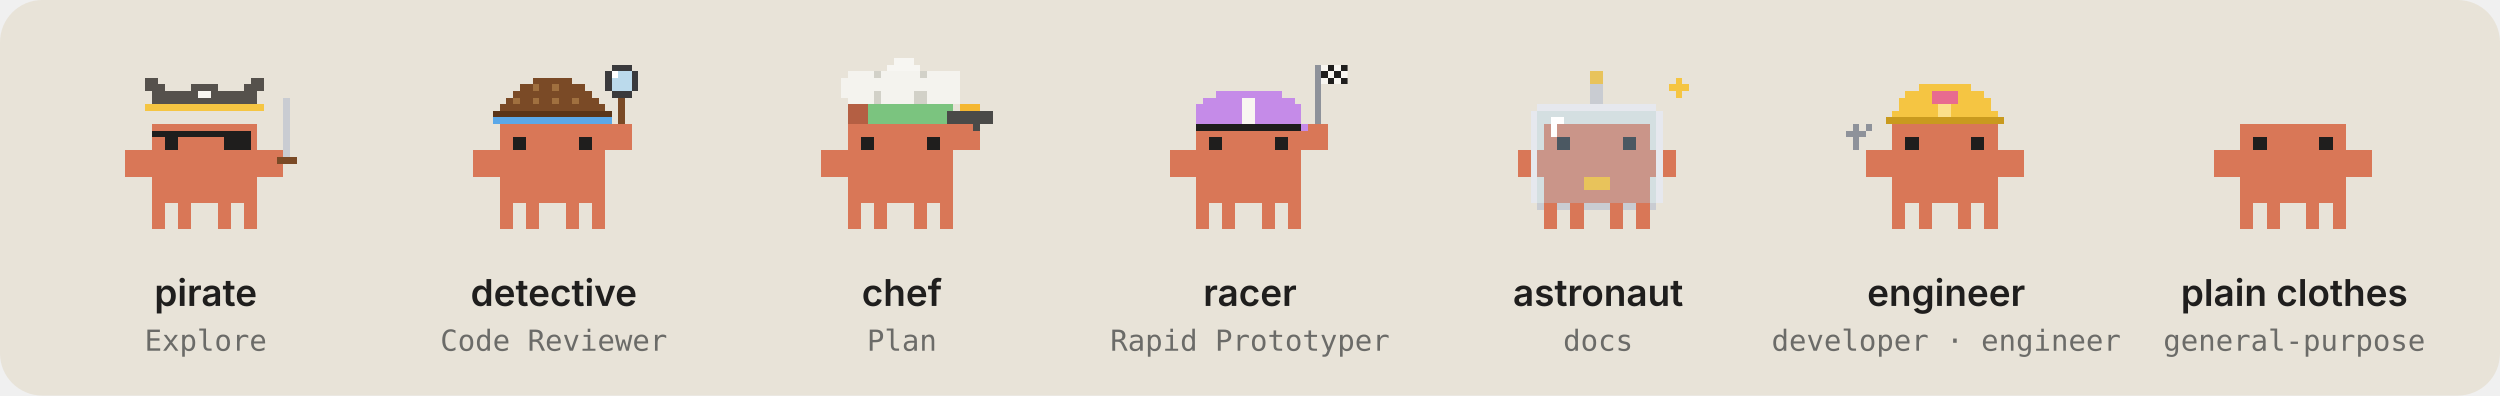
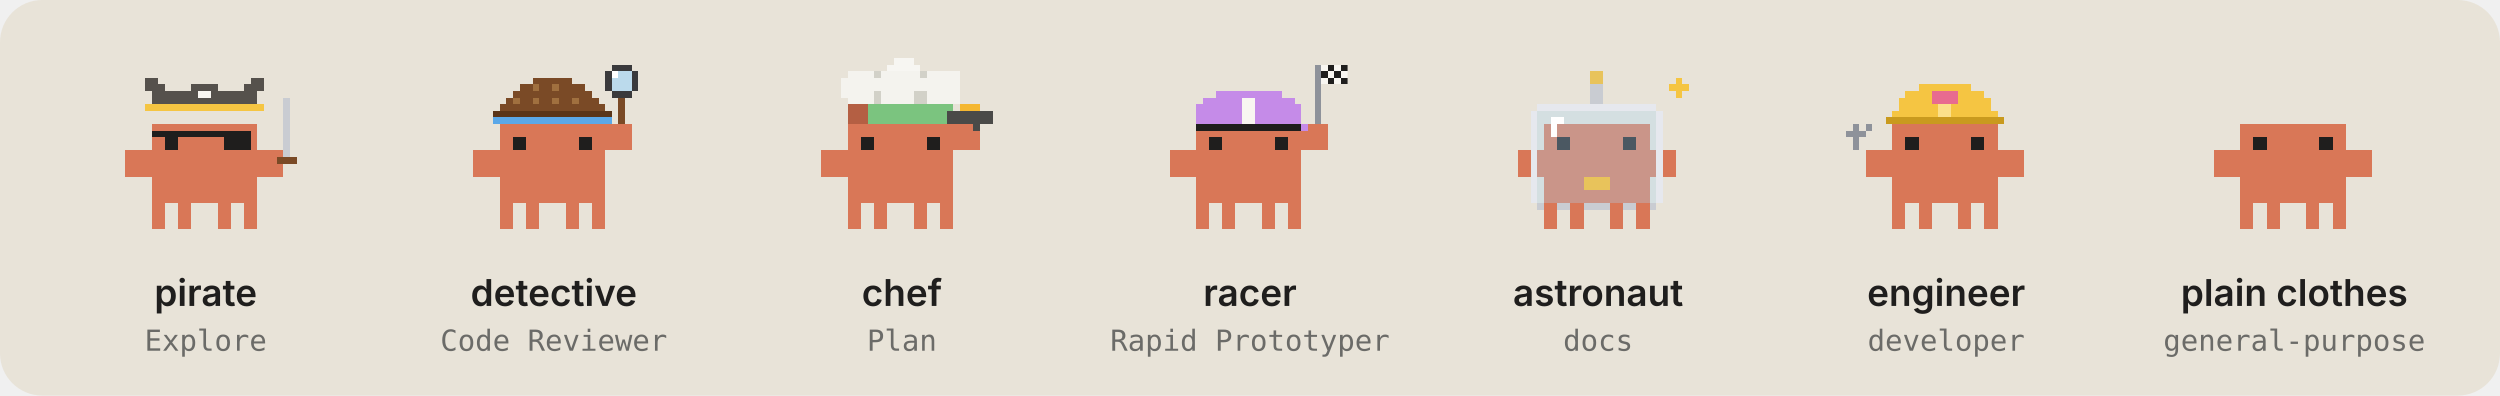
<svg xmlns="http://www.w3.org/2000/svg" width="948" height="150" viewBox="0 0 948 150" role="img" aria-label="Seven costumed Clawds walking">
  <style>
.run .la{animation:st .5s steps(1) infinite}.run .lb{animation:st .5s steps(1) infinite -.25s}
.run .bd{animation:bob .5s steps(1) infinite -.125s}
.run g{transform-box:fill-box}
@keyframes st{50%{transform:translateY(-1px)}}@keyframes bob{50%{transform:translateY(1px)}}
.c-astronaut.run{animation:float 1s ease-in-out infinite}
.c-astronaut.run .la,.c-astronaut.run .lb,.c-astronaut.run .bd{animation:none}
.c-astronaut.run .ant{animation:blink 1s steps(1) infinite}
.c-astronaut.run .star{animation:blink .5s steps(1) infinite -.25s}
@keyframes float{50%{transform:translateY(-2px)}}@keyframes blink{50%{opacity:.15}}
.c-detective.run .it{animation:scan 1s steps(1) infinite}
.c-detective.run .gl{animation:blink 1s steps(1) infinite -.5s}
@keyframes scan{25%{transform:translate(-1px,1px)}50%{transform:translate(-2px,2px)}75%{transform:translate(-1px,1px)}}
.c-engineer.run .it{transform-origin:100% 100%;animation:twist .5s ease-in-out infinite}
@keyframes twist{50%{transform:rotate(-35deg)}}
.c-chef.run .pan{transform-origin:0 50%;animation:tilt 1s ease-in-out infinite}
.c-chef.run .egg{animation:flip 1s ease-in-out infinite}
@keyframes tilt{20%,40%{transform:rotate(-12deg)}}@keyframes flip{30%{transform:translateY(-5px) scaleY(-1)}60%{transform:translateY(0)}}
.c-racer.run .la{animation-duration:.25s}.c-racer.run .lb{animation-duration:.25s;animation-delay:-.125s}
.c-racer.run .flag{transform-origin:0 50%;animation:wave .25s steps(1) infinite}
@keyframes wave{50%{transform:skewY(-12deg) scaleX(.85)}}
.c-pirate.run .it{transform-origin:50% 100%;animation:fence .5s ease-in-out infinite}
@keyframes fence{50%{transform:rotate(25deg)}}
@media (prefers-reduced-motion: reduce){.run,.run g{animation:none!important}}
.l{font:600 14px system-ui,-apple-system,Segoe UI,sans-serif;fill:#1f1e1d;text-anchor:middle}.t{font:11px ui-monospace,SFMono-Regular,Menlo,monospace;fill:#6b6b68;text-anchor:middle}</style>
  <rect width="948" height="150" rx="16" fill="#e8e3d8" />
  <svg x="40" y="22" viewBox="0 0 30 28" width="75" height="70">
    <g opacity="1" shape-rendering="crispEdges">
      <g class="c-pirate run">
        <g class="bd">
          <rect x="7" y="10" width="16" height="12" fill="#D97757" />
          <rect x="3" y="14" width="4" height="4" fill="#D97757" />
          <rect x="23" y="14" width="4" height="4" fill="#D97757" />
          <rect x="9" y="12" width="2" height="2" fill="#1F1E1D" />
          <rect x="19" y="12" width="2" height="2" fill="#1F1E1D" />
          <rect x="6" y="3" width="1" height="1" fill="#55514C" />
          <rect x="7" y="3" width="1" height="1" fill="#55514C" />
          <rect x="22" y="3" width="1" height="1" fill="#55514C" />
          <rect x="23" y="3" width="1" height="1" fill="#55514C" />
          <rect x="6" y="4" width="1" height="1" fill="#55514C" />
          <rect x="7" y="4" width="1" height="1" fill="#55514C" />
          <rect x="8" y="4" width="1" height="1" fill="#55514C" />
          <rect x="13" y="4" width="1" height="1" fill="#55514C" />
          <rect x="14" y="4" width="1" height="1" fill="#55514C" />
          <rect x="15" y="4" width="1" height="1" fill="#55514C" />
          <rect x="16" y="4" width="1" height="1" fill="#55514C" />
          <rect x="21" y="4" width="1" height="1" fill="#55514C" />
          <rect x="22" y="4" width="1" height="1" fill="#55514C" />
          <rect x="23" y="4" width="1" height="1" fill="#55514C" />
          <rect x="7" y="5" width="1" height="1" fill="#55514C" />
          <rect x="8" y="5" width="1" height="1" fill="#55514C" />
          <rect x="9" y="5" width="1" height="1" fill="#55514C" />
          <rect x="10" y="5" width="1" height="1" fill="#55514C" />
          <rect x="11" y="5" width="1" height="1" fill="#55514C" />
          <rect x="12" y="5" width="1" height="1" fill="#55514C" />
          <rect x="13" y="5" width="1" height="1" fill="#55514C" />
          <rect x="14" y="5" width="1" height="1" fill="#F8F6F1" />
          <rect x="15" y="5" width="1" height="1" fill="#F8F6F1" />
          <rect x="16" y="5" width="1" height="1" fill="#55514C" />
          <rect x="17" y="5" width="1" height="1" fill="#55514C" />
          <rect x="18" y="5" width="1" height="1" fill="#55514C" />
          <rect x="19" y="5" width="1" height="1" fill="#55514C" />
          <rect x="20" y="5" width="1" height="1" fill="#55514C" />
          <rect x="21" y="5" width="1" height="1" fill="#55514C" />
          <rect x="22" y="5" width="1" height="1" fill="#55514C" />
          <rect x="7" y="6" width="1" height="1" fill="#55514C" />
          <rect x="8" y="6" width="1" height="1" fill="#55514C" />
          <rect x="9" y="6" width="1" height="1" fill="#55514C" />
          <rect x="10" y="6" width="1" height="1" fill="#55514C" />
          <rect x="11" y="6" width="1" height="1" fill="#55514C" />
          <rect x="12" y="6" width="1" height="1" fill="#55514C" />
          <rect x="13" y="6" width="1" height="1" fill="#55514C" />
          <rect x="14" y="6" width="1" height="1" fill="#55514C" />
          <rect x="15" y="6" width="1" height="1" fill="#55514C" />
          <rect x="16" y="6" width="1" height="1" fill="#55514C" />
          <rect x="17" y="6" width="1" height="1" fill="#55514C" />
          <rect x="18" y="6" width="1" height="1" fill="#55514C" />
          <rect x="19" y="6" width="1" height="1" fill="#55514C" />
          <rect x="20" y="6" width="1" height="1" fill="#55514C" />
          <rect x="21" y="6" width="1" height="1" fill="#55514C" />
          <rect x="22" y="6" width="1" height="1" fill="#55514C" />
          <rect x="6" y="7" width="1" height="1" fill="#F5C542" />
          <rect x="7" y="7" width="1" height="1" fill="#F5C542" />
          <rect x="8" y="7" width="1" height="1" fill="#F5C542" />
          <rect x="9" y="7" width="1" height="1" fill="#F5C542" />
          <rect x="10" y="7" width="1" height="1" fill="#F5C542" />
          <rect x="11" y="7" width="1" height="1" fill="#F5C542" />
          <rect x="12" y="7" width="1" height="1" fill="#F5C542" />
          <rect x="13" y="7" width="1" height="1" fill="#F5C542" />
          <rect x="14" y="7" width="1" height="1" fill="#F5C542" />
          <rect x="15" y="7" width="1" height="1" fill="#F5C542" />
          <rect x="16" y="7" width="1" height="1" fill="#F5C542" />
          <rect x="17" y="7" width="1" height="1" fill="#F5C542" />
          <rect x="18" y="7" width="1" height="1" fill="#F5C542" />
          <rect x="19" y="7" width="1" height="1" fill="#F5C542" />
          <rect x="20" y="7" width="1" height="1" fill="#F5C542" />
          <rect x="21" y="7" width="1" height="1" fill="#F5C542" />
          <rect x="22" y="7" width="1" height="1" fill="#F5C542" />
          <rect x="23" y="7" width="1" height="1" fill="#F5C542" />
          <rect x="7" y="11" width="11" height="1" fill="#1F1E1D" />
          <rect x="18" y="11" width="4" height="3" fill="#1F1E1D" />
          <g class="it">
            <rect x="27" y="6" width="1" height="9" fill="#C9CCD2" />
            <rect x="26" y="15" width="3" height="1" fill="#7A4A26" />
          </g>
        </g>
        <g class="la">
          <rect x="7" y="22" width="2" height="4" fill="#D97757" />
          <rect x="17" y="22" width="2" height="4" fill="#D97757" />
        </g>
        <g class="lb">
          <rect x="11" y="22" width="2" height="4" fill="#D97757" />
          <rect x="21" y="22" width="2" height="4" fill="#D97757" />
        </g>
      </g>
    </g>
  </svg>
  <text x="78" y="116" class="l">pirate</text>
  <text x="78" y="133" class="t">Explore</text>
  <svg x="172" y="22" viewBox="0 0 30 28" width="75" height="70">
    <g opacity="1" shape-rendering="crispEdges">
      <g class="c-detective run">
        <g class="bd">
          <rect x="7" y="10" width="16" height="12" fill="#D97757" />
          <rect x="3" y="14" width="4" height="4" fill="#D97757" />
          <rect x="9" y="12" width="2" height="2" fill="#1F1E1D" />
          <rect x="19" y="12" width="2" height="2" fill="#1F1E1D" />
          <rect x="12" y="3" width="1" height="1" fill="#7A4A26" />
          <rect x="13" y="3" width="1" height="1" fill="#7A4A26" />
          <rect x="14" y="3" width="1" height="1" fill="#7A4A26" />
          <rect x="15" y="3" width="1" height="1" fill="#7A4A26" />
          <rect x="16" y="3" width="1" height="1" fill="#7A4A26" />
          <rect x="17" y="3" width="1" height="1" fill="#7A4A26" />
          <rect x="10" y="4" width="1" height="1" fill="#7A4A26" />
          <rect x="11" y="4" width="1" height="1" fill="#7A4A26" />
          <rect x="12" y="4" width="1" height="1" fill="#A0703F" />
          <rect x="13" y="4" width="1" height="1" fill="#7A4A26" />
          <rect x="14" y="4" width="1" height="1" fill="#7A4A26" />
          <rect x="15" y="4" width="1" height="1" fill="#A0703F" />
          <rect x="16" y="4" width="1" height="1" fill="#7A4A26" />
          <rect x="17" y="4" width="1" height="1" fill="#7A4A26" />
          <rect x="18" y="4" width="1" height="1" fill="#7A4A26" />
          <rect x="19" y="4" width="1" height="1" fill="#7A4A26" />
          <rect x="9" y="5" width="1" height="1" fill="#7A4A26" />
          <rect x="10" y="5" width="1" height="1" fill="#7A4A26" />
          <rect x="11" y="5" width="1" height="1" fill="#7A4A26" />
          <rect x="12" y="5" width="1" height="1" fill="#7A4A26" />
          <rect x="13" y="5" width="1" height="1" fill="#7A4A26" />
          <rect x="14" y="5" width="1" height="1" fill="#7A4A26" />
          <rect x="15" y="5" width="1" height="1" fill="#7A4A26" />
          <rect x="16" y="5" width="1" height="1" fill="#7A4A26" />
          <rect x="17" y="5" width="1" height="1" fill="#7A4A26" />
          <rect x="18" y="5" width="1" height="1" fill="#7A4A26" />
          <rect x="19" y="5" width="1" height="1" fill="#7A4A26" />
          <rect x="20" y="5" width="1" height="1" fill="#7A4A26" />
          <rect x="8" y="6" width="1" height="1" fill="#7A4A26" />
          <rect x="9" y="6" width="1" height="1" fill="#A0703F" />
          <rect x="10" y="6" width="1" height="1" fill="#7A4A26" />
          <rect x="11" y="6" width="1" height="1" fill="#7A4A26" />
          <rect x="12" y="6" width="1" height="1" fill="#A0703F" />
          <rect x="13" y="6" width="1" height="1" fill="#7A4A26" />
          <rect x="14" y="6" width="1" height="1" fill="#7A4A26" />
          <rect x="15" y="6" width="1" height="1" fill="#A0703F" />
          <rect x="16" y="6" width="1" height="1" fill="#7A4A26" />
          <rect x="17" y="6" width="1" height="1" fill="#7A4A26" />
          <rect x="18" y="6" width="1" height="1" fill="#A0703F" />
          <rect x="19" y="6" width="1" height="1" fill="#7A4A26" />
          <rect x="20" y="6" width="1" height="1" fill="#7A4A26" />
          <rect x="21" y="6" width="1" height="1" fill="#7A4A26" />
          <rect x="7" y="7" width="1" height="1" fill="#7A4A26" />
          <rect x="8" y="7" width="1" height="1" fill="#7A4A26" />
          <rect x="9" y="7" width="1" height="1" fill="#7A4A26" />
          <rect x="10" y="7" width="1" height="1" fill="#7A4A26" />
          <rect x="11" y="7" width="1" height="1" fill="#7A4A26" />
          <rect x="12" y="7" width="1" height="1" fill="#7A4A26" />
          <rect x="13" y="7" width="1" height="1" fill="#7A4A26" />
          <rect x="14" y="7" width="1" height="1" fill="#7A4A26" />
          <rect x="15" y="7" width="1" height="1" fill="#7A4A26" />
          <rect x="16" y="7" width="1" height="1" fill="#7A4A26" />
          <rect x="17" y="7" width="1" height="1" fill="#7A4A26" />
          <rect x="18" y="7" width="1" height="1" fill="#7A4A26" />
          <rect x="19" y="7" width="1" height="1" fill="#7A4A26" />
          <rect x="20" y="7" width="1" height="1" fill="#7A4A26" />
          <rect x="21" y="7" width="1" height="1" fill="#7A4A26" />
          <rect x="22" y="7" width="1" height="1" fill="#7A4A26" />
          <rect x="6" y="8" width="1" height="1" fill="#5A3519" />
          <rect x="7" y="8" width="1" height="1" fill="#5A3519" />
          <rect x="8" y="8" width="1" height="1" fill="#5A3519" />
          <rect x="9" y="8" width="1" height="1" fill="#5A3519" />
          <rect x="10" y="8" width="1" height="1" fill="#5A3519" />
          <rect x="11" y="8" width="1" height="1" fill="#5A3519" />
          <rect x="12" y="8" width="1" height="1" fill="#5A3519" />
          <rect x="13" y="8" width="1" height="1" fill="#5A3519" />
          <rect x="14" y="8" width="1" height="1" fill="#5A3519" />
          <rect x="15" y="8" width="1" height="1" fill="#5A3519" />
          <rect x="16" y="8" width="1" height="1" fill="#5A3519" />
          <rect x="17" y="8" width="1" height="1" fill="#5A3519" />
          <rect x="18" y="8" width="1" height="1" fill="#5A3519" />
          <rect x="19" y="8" width="1" height="1" fill="#5A3519" />
          <rect x="20" y="8" width="1" height="1" fill="#5A3519" />
          <rect x="21" y="8" width="1" height="1" fill="#5A3519" />
          <rect x="22" y="8" width="1" height="1" fill="#5A3519" />
          <rect x="23" y="8" width="1" height="1" fill="#5A3519" />
          <rect x="6" y="9" width="18" height="1" fill="#5BA8E8" />
          <g class="it">
            <rect x="23" y="10" width="4" height="4" fill="#D97757" />
            <rect x="24" y="1" width="1" height="1" fill="#3A3A3C" />
            <rect x="25" y="1" width="1" height="1" fill="#3A3A3C" />
            <rect x="26" y="1" width="1" height="1" fill="#3A3A3C" />
            <rect x="23" y="2" width="1" height="1" fill="#3A3A3C" />
            <rect x="27" y="2" width="1" height="1" fill="#3A3A3C" />
            <rect x="23" y="3" width="1" height="1" fill="#3A3A3C" />
            <rect x="27" y="3" width="1" height="1" fill="#3A3A3C" />
            <rect x="23" y="4" width="1" height="1" fill="#3A3A3C" />
            <rect x="27" y="4" width="1" height="1" fill="#3A3A3C" />
            <rect x="24" y="5" width="1" height="1" fill="#3A3A3C" />
            <rect x="25" y="5" width="1" height="1" fill="#3A3A3C" />
            <rect x="26" y="5" width="1" height="1" fill="#3A3A3C" />
            <rect x="24" y="2" width="3" height="3" fill="rgba(169,214,245,.7)" />
            <rect x="25" y="6" width="1" height="4" fill="#7A4A26" />
          </g>
          <g class="gl">
            <rect x="24" y="2" width="1" height="1" fill="#fff" />
          </g>
        </g>
        <g class="la">
          <rect x="7" y="22" width="2" height="4" fill="#D97757" />
          <rect x="17" y="22" width="2" height="4" fill="#D97757" />
        </g>
        <g class="lb">
          <rect x="11" y="22" width="2" height="4" fill="#D97757" />
          <rect x="21" y="22" width="2" height="4" fill="#D97757" />
        </g>
      </g>
    </g>
  </svg>
  <text x="210" y="116" class="l">detective</text>
  <text x="210" y="133" class="t">Code Reviewer</text>
  <svg x="304" y="22" viewBox="0 0 30 28" width="75" height="70">
    <g opacity="1" shape-rendering="crispEdges">
      <g class="c-chef run">
        <g class="bd">
          <rect x="7" y="10" width="16" height="12" fill="#D97757" />
          <rect x="3" y="14" width="4" height="4" fill="#D97757" />
          <rect x="9" y="12" width="2" height="2" fill="#1F1E1D" />
          <rect x="19" y="12" width="2" height="2" fill="#1F1E1D" />
          <rect x="14" y="0" width="1" height="1" fill="#F7F6F2" />
          <rect x="15" y="0" width="1" height="1" fill="#F7F6F2" />
          <rect x="16" y="0" width="1" height="1" fill="#F7F6F2" />
          <rect x="13" y="1" width="1" height="1" fill="#F7F6F2" />
          <rect x="14" y="1" width="1" height="1" fill="#F7F6F2" />
          <rect x="15" y="1" width="1" height="1" fill="#F7F6F2" />
          <rect x="16" y="1" width="1" height="1" fill="#F7F6F2" />
          <rect x="17" y="1" width="1" height="1" fill="#F7F6F2" />
          <rect x="7" y="2" width="1" height="1" fill="#F4F3EE" />
          <rect x="8" y="2" width="1" height="1" fill="#F4F3EE" />
          <rect x="9" y="2" width="1" height="1" fill="#F4F3EE" />
          <rect x="10" y="2" width="1" height="1" fill="#F4F3EE" />
          <rect x="11" y="2" width="1" height="1" fill="#D2D1C8" />
          <rect x="12" y="2" width="1" height="1" fill="#F4F3EE" />
          <rect x="13" y="2" width="1" height="1" fill="#F4F3EE" />
          <rect x="14" y="2" width="1" height="1" fill="#F4F3EE" />
          <rect x="15" y="2" width="1" height="1" fill="#F4F3EE" />
          <rect x="16" y="2" width="1" height="1" fill="#F4F3EE" />
          <rect x="17" y="2" width="1" height="1" fill="#F4F3EE" />
          <rect x="18" y="2" width="1" height="1" fill="#D2D1C8" />
          <rect x="19" y="2" width="1" height="1" fill="#F4F3EE" />
          <rect x="20" y="2" width="1" height="1" fill="#F4F3EE" />
          <rect x="21" y="2" width="1" height="1" fill="#F4F3EE" />
          <rect x="22" y="2" width="1" height="1" fill="#F4F3EE" />
          <rect x="23" y="2" width="1" height="1" fill="#F4F3EE" />
          <rect x="6" y="3" width="1" height="1" fill="#F4F3EE" />
          <rect x="7" y="3" width="1" height="1" fill="#F4F3EE" />
          <rect x="8" y="3" width="1" height="1" fill="#F4F3EE" />
          <rect x="9" y="3" width="1" height="1" fill="#F4F3EE" />
          <rect x="10" y="3" width="1" height="1" fill="#F4F3EE" />
          <rect x="11" y="3" width="1" height="1" fill="#F4F3EE" />
          <rect x="12" y="3" width="1" height="1" fill="#F4F3EE" />
          <rect x="13" y="3" width="1" height="1" fill="#F4F3EE" />
          <rect x="14" y="3" width="1" height="1" fill="#F4F3EE" />
          <rect x="15" y="3" width="1" height="1" fill="#F4F3EE" />
          <rect x="16" y="3" width="1" height="1" fill="#F4F3EE" />
          <rect x="17" y="3" width="1" height="1" fill="#F4F3EE" />
          <rect x="18" y="3" width="1" height="1" fill="#F4F3EE" />
          <rect x="19" y="3" width="1" height="1" fill="#F4F3EE" />
          <rect x="20" y="3" width="1" height="1" fill="#F4F3EE" />
          <rect x="21" y="3" width="1" height="1" fill="#F4F3EE" />
          <rect x="22" y="3" width="1" height="1" fill="#F4F3EE" />
          <rect x="23" y="3" width="1" height="1" fill="#F4F3EE" />
          <rect x="6" y="4" width="1" height="1" fill="#F4F3EE" />
          <rect x="7" y="4" width="1" height="1" fill="#F4F3EE" />
          <rect x="8" y="4" width="1" height="1" fill="#F4F3EE" />
          <rect x="9" y="4" width="1" height="1" fill="#F4F3EE" />
          <rect x="10" y="4" width="1" height="1" fill="#F4F3EE" />
          <rect x="11" y="4" width="1" height="1" fill="#F4F3EE" />
          <rect x="12" y="4" width="1" height="1" fill="#F4F3EE" />
          <rect x="13" y="4" width="1" height="1" fill="#F4F3EE" />
          <rect x="14" y="4" width="1" height="1" fill="#F4F3EE" />
          <rect x="15" y="4" width="1" height="1" fill="#F4F3EE" />
          <rect x="16" y="4" width="1" height="1" fill="#F4F3EE" />
          <rect x="17" y="4" width="1" height="1" fill="#F4F3EE" />
          <rect x="18" y="4" width="1" height="1" fill="#F4F3EE" />
          <rect x="19" y="4" width="1" height="1" fill="#F4F3EE" />
          <rect x="20" y="4" width="1" height="1" fill="#F4F3EE" />
          <rect x="21" y="4" width="1" height="1" fill="#F4F3EE" />
          <rect x="22" y="4" width="1" height="1" fill="#F4F3EE" />
          <rect x="23" y="4" width="1" height="1" fill="#F4F3EE" />
          <rect x="6" y="5" width="1" height="1" fill="#F4F3EE" />
          <rect x="7" y="5" width="1" height="1" fill="#F4F3EE" />
          <rect x="8" y="5" width="1" height="1" fill="#F4F3EE" />
          <rect x="9" y="5" width="1" height="1" fill="#F4F3EE" />
          <rect x="10" y="5" width="1" height="1" fill="#F4F3EE" />
          <rect x="11" y="5" width="1" height="1" fill="#D2D1C8" />
          <rect x="12" y="5" width="1" height="1" fill="#F4F3EE" />
          <rect x="13" y="5" width="1" height="1" fill="#F4F3EE" />
          <rect x="14" y="5" width="1" height="1" fill="#F4F3EE" />
          <rect x="15" y="5" width="1" height="1" fill="#F4F3EE" />
          <rect x="16" y="5" width="1" height="1" fill="#F4F3EE" />
          <rect x="17" y="5" width="1" height="1" fill="#D2D1C8" />
          <rect x="18" y="5" width="1" height="1" fill="#D2D1C8" />
          <rect x="19" y="5" width="1" height="1" fill="#F4F3EE" />
          <rect x="20" y="5" width="1" height="1" fill="#F4F3EE" />
          <rect x="21" y="5" width="1" height="1" fill="#F4F3EE" />
          <rect x="22" y="5" width="1" height="1" fill="#F4F3EE" />
          <rect x="23" y="5" width="1" height="1" fill="#F4F3EE" />
          <rect x="7" y="6" width="1" height="1" fill="#F4F3EE" />
          <rect x="8" y="6" width="1" height="1" fill="#F4F3EE" />
          <rect x="9" y="6" width="1" height="1" fill="#F4F3EE" />
          <rect x="10" y="6" width="1" height="1" fill="#F4F3EE" />
          <rect x="11" y="6" width="1" height="1" fill="#D2D1C8" />
          <rect x="12" y="6" width="1" height="1" fill="#F4F3EE" />
          <rect x="13" y="6" width="1" height="1" fill="#F4F3EE" />
          <rect x="14" y="6" width="1" height="1" fill="#F4F3EE" />
          <rect x="15" y="6" width="1" height="1" fill="#F4F3EE" />
          <rect x="16" y="6" width="1" height="1" fill="#F4F3EE" />
          <rect x="17" y="6" width="1" height="1" fill="#D2D1C8" />
          <rect x="18" y="6" width="1" height="1" fill="#D2D1C8" />
          <rect x="19" y="6" width="1" height="1" fill="#F4F3EE" />
          <rect x="20" y="6" width="1" height="1" fill="#F4F3EE" />
          <rect x="21" y="6" width="1" height="1" fill="#F4F3EE" />
          <rect x="22" y="6" width="1" height="1" fill="#F4F3EE" />
          <rect x="23" y="6" width="1" height="1" fill="#F4F3EE" />
          <rect x="7" y="7" width="1" height="1" fill="#B45F43" />
          <rect x="8" y="7" width="1" height="1" fill="#B45F43" />
          <rect x="9" y="7" width="1" height="1" fill="#B45F43" />
          <rect x="10" y="7" width="1" height="1" fill="#7BC47F" />
          <rect x="11" y="7" width="1" height="1" fill="#7BC47F" />
          <rect x="12" y="7" width="1" height="1" fill="#7BC47F" />
          <rect x="13" y="7" width="1" height="1" fill="#7BC47F" />
          <rect x="14" y="7" width="1" height="1" fill="#7BC47F" />
          <rect x="15" y="7" width="1" height="1" fill="#7BC47F" />
          <rect x="16" y="7" width="1" height="1" fill="#7BC47F" />
          <rect x="17" y="7" width="1" height="1" fill="#7BC47F" />
          <rect x="18" y="7" width="1" height="1" fill="#7BC47F" />
          <rect x="19" y="7" width="1" height="1" fill="#7BC47F" />
          <rect x="20" y="7" width="1" height="1" fill="#7BC47F" />
          <rect x="21" y="7" width="1" height="1" fill="#7BC47F" />
          <rect x="22" y="7" width="1" height="1" fill="#7BC47F" />
          <rect x="7" y="8" width="1" height="1" fill="#B45F43" />
          <rect x="8" y="8" width="1" height="1" fill="#B45F43" />
          <rect x="9" y="8" width="1" height="1" fill="#B45F43" />
          <rect x="10" y="8" width="1" height="1" fill="#7BC47F" />
          <rect x="11" y="8" width="1" height="1" fill="#7BC47F" />
          <rect x="12" y="8" width="1" height="1" fill="#7BC47F" />
          <rect x="13" y="8" width="1" height="1" fill="#7BC47F" />
          <rect x="14" y="8" width="1" height="1" fill="#7BC47F" />
          <rect x="15" y="8" width="1" height="1" fill="#7BC47F" />
          <rect x="16" y="8" width="1" height="1" fill="#7BC47F" />
          <rect x="17" y="8" width="1" height="1" fill="#7BC47F" />
          <rect x="18" y="8" width="1" height="1" fill="#7BC47F" />
          <rect x="19" y="8" width="1" height="1" fill="#7BC47F" />
          <rect x="20" y="8" width="1" height="1" fill="#7BC47F" />
          <rect x="21" y="8" width="1" height="1" fill="#7BC47F" />
          <rect x="22" y="8" width="1" height="1" fill="#7BC47F" />
          <rect x="7" y="9" width="1" height="1" fill="#B45F43" />
          <rect x="8" y="9" width="1" height="1" fill="#B45F43" />
          <rect x="9" y="9" width="1" height="1" fill="#B45F43" />
          <rect x="10" y="9" width="1" height="1" fill="#7BC47F" />
          <rect x="11" y="9" width="1" height="1" fill="#7BC47F" />
          <rect x="12" y="9" width="1" height="1" fill="#7BC47F" />
          <rect x="13" y="9" width="1" height="1" fill="#7BC47F" />
          <rect x="14" y="9" width="1" height="1" fill="#7BC47F" />
          <rect x="15" y="9" width="1" height="1" fill="#7BC47F" />
          <rect x="16" y="9" width="1" height="1" fill="#7BC47F" />
          <rect x="17" y="9" width="1" height="1" fill="#7BC47F" />
          <rect x="18" y="9" width="1" height="1" fill="#7BC47F" />
          <rect x="19" y="9" width="1" height="1" fill="#7BC47F" />
          <rect x="20" y="9" width="1" height="1" fill="#7BC47F" />
          <rect x="21" y="9" width="1" height="1" fill="#7BC47F" />
          <rect x="22" y="9" width="1" height="1" fill="#7BC47F" />
          <g class="pan">
            <rect x="23" y="10" width="4" height="4" fill="#D97757" />
            <rect x="22" y="8" width="7" height="2" fill="#4A4A48" />
            <rect x="26" y="10" width="1" height="1" fill="#4A4A48" />
          </g>
          <g class="egg">
            <rect x="24" y="7" width="3" height="1" fill="#F5B731" />
          </g>
        </g>
        <g class="la">
          <rect x="7" y="22" width="2" height="4" fill="#D97757" />
          <rect x="17" y="22" width="2" height="4" fill="#D97757" />
        </g>
        <g class="lb">
          <rect x="11" y="22" width="2" height="4" fill="#D97757" />
          <rect x="21" y="22" width="2" height="4" fill="#D97757" />
        </g>
      </g>
    </g>
  </svg>
  <text x="342" y="116" class="l">chef</text>
  <text x="342" y="133" class="t">Plan</text>
  <svg x="436" y="22" viewBox="0 0 30 28" width="75" height="70">
    <g opacity="1" shape-rendering="crispEdges">
      <g class="c-racer run">
        <g class="bd">
          <rect x="7" y="10" width="16" height="12" fill="#D97757" />
          <rect x="3" y="14" width="4" height="4" fill="#D97757" />
          <rect x="23" y="10" width="4" height="4" fill="#D97757" />
          <rect x="9" y="12" width="2" height="2" fill="#1F1E1D" />
          <rect x="19" y="12" width="2" height="2" fill="#1F1E1D" />
          <rect x="10" y="5" width="1" height="1" fill="#C58BE8" />
          <rect x="11" y="5" width="1" height="1" fill="#C58BE8" />
          <rect x="12" y="5" width="1" height="1" fill="#C58BE8" />
          <rect x="13" y="5" width="1" height="1" fill="#C58BE8" />
          <rect x="14" y="5" width="1" height="1" fill="#C58BE8" />
          <rect x="15" y="5" width="1" height="1" fill="#C58BE8" />
          <rect x="16" y="5" width="1" height="1" fill="#C58BE8" />
          <rect x="17" y="5" width="1" height="1" fill="#C58BE8" />
          <rect x="18" y="5" width="1" height="1" fill="#C58BE8" />
          <rect x="19" y="5" width="1" height="1" fill="#C58BE8" />
          <rect x="8" y="6" width="1" height="1" fill="#C58BE8" />
          <rect x="9" y="6" width="1" height="1" fill="#C58BE8" />
          <rect x="10" y="6" width="1" height="1" fill="#C58BE8" />
          <rect x="11" y="6" width="1" height="1" fill="#C58BE8" />
          <rect x="12" y="6" width="1" height="1" fill="#C58BE8" />
          <rect x="13" y="6" width="1" height="1" fill="#C58BE8" />
          <rect x="14" y="6" width="1" height="1" fill="#F8F6F1" />
          <rect x="15" y="6" width="1" height="1" fill="#F8F6F1" />
          <rect x="16" y="6" width="1" height="1" fill="#C58BE8" />
          <rect x="17" y="6" width="1" height="1" fill="#C58BE8" />
          <rect x="18" y="6" width="1" height="1" fill="#C58BE8" />
          <rect x="19" y="6" width="1" height="1" fill="#C58BE8" />
          <rect x="20" y="6" width="1" height="1" fill="#C58BE8" />
          <rect x="21" y="6" width="1" height="1" fill="#C58BE8" />
          <rect x="7" y="7" width="1" height="1" fill="#C58BE8" />
          <rect x="8" y="7" width="1" height="1" fill="#C58BE8" />
          <rect x="9" y="7" width="1" height="1" fill="#C58BE8" />
          <rect x="10" y="7" width="1" height="1" fill="#C58BE8" />
          <rect x="11" y="7" width="1" height="1" fill="#C58BE8" />
          <rect x="12" y="7" width="1" height="1" fill="#C58BE8" />
          <rect x="13" y="7" width="1" height="1" fill="#C58BE8" />
          <rect x="14" y="7" width="1" height="1" fill="#F8F6F1" />
          <rect x="15" y="7" width="1" height="1" fill="#F8F6F1" />
          <rect x="16" y="7" width="1" height="1" fill="#C58BE8" />
          <rect x="17" y="7" width="1" height="1" fill="#C58BE8" />
          <rect x="18" y="7" width="1" height="1" fill="#C58BE8" />
          <rect x="19" y="7" width="1" height="1" fill="#C58BE8" />
          <rect x="20" y="7" width="1" height="1" fill="#C58BE8" />
          <rect x="21" y="7" width="1" height="1" fill="#C58BE8" />
          <rect x="22" y="7" width="1" height="1" fill="#C58BE8" />
          <rect x="7" y="8" width="1" height="1" fill="#C58BE8" />
          <rect x="8" y="8" width="1" height="1" fill="#C58BE8" />
          <rect x="9" y="8" width="1" height="1" fill="#C58BE8" />
          <rect x="10" y="8" width="1" height="1" fill="#C58BE8" />
          <rect x="11" y="8" width="1" height="1" fill="#C58BE8" />
          <rect x="12" y="8" width="1" height="1" fill="#C58BE8" />
          <rect x="13" y="8" width="1" height="1" fill="#C58BE8" />
          <rect x="14" y="8" width="1" height="1" fill="#F8F6F1" />
          <rect x="15" y="8" width="1" height="1" fill="#F8F6F1" />
          <rect x="16" y="8" width="1" height="1" fill="#C58BE8" />
          <rect x="17" y="8" width="1" height="1" fill="#C58BE8" />
          <rect x="18" y="8" width="1" height="1" fill="#C58BE8" />
          <rect x="19" y="8" width="1" height="1" fill="#C58BE8" />
          <rect x="20" y="8" width="1" height="1" fill="#C58BE8" />
          <rect x="21" y="8" width="1" height="1" fill="#C58BE8" />
          <rect x="22" y="8" width="1" height="1" fill="#C58BE8" />
          <rect x="7" y="9" width="1" height="1" fill="#C58BE8" />
          <rect x="8" y="9" width="1" height="1" fill="#C58BE8" />
          <rect x="9" y="9" width="1" height="1" fill="#C58BE8" />
          <rect x="10" y="9" width="1" height="1" fill="#C58BE8" />
          <rect x="11" y="9" width="1" height="1" fill="#C58BE8" />
          <rect x="12" y="9" width="1" height="1" fill="#C58BE8" />
          <rect x="13" y="9" width="1" height="1" fill="#C58BE8" />
          <rect x="14" y="9" width="1" height="1" fill="#F8F6F1" />
          <rect x="15" y="9" width="1" height="1" fill="#F8F6F1" />
          <rect x="16" y="9" width="1" height="1" fill="#C58BE8" />
          <rect x="17" y="9" width="1" height="1" fill="#C58BE8" />
          <rect x="18" y="9" width="1" height="1" fill="#C58BE8" />
          <rect x="19" y="9" width="1" height="1" fill="#C58BE8" />
          <rect x="20" y="9" width="1" height="1" fill="#C58BE8" />
          <rect x="21" y="9" width="1" height="1" fill="#C58BE8" />
          <rect x="22" y="9" width="1" height="1" fill="#C58BE8" />
          <rect x="7" y="10" width="1" height="1" fill="#1F1E1D" />
          <rect x="8" y="10" width="1" height="1" fill="#1F1E1D" />
          <rect x="9" y="10" width="1" height="1" fill="#1F1E1D" />
          <rect x="10" y="10" width="1" height="1" fill="#1F1E1D" />
          <rect x="11" y="10" width="1" height="1" fill="#1F1E1D" />
          <rect x="12" y="10" width="1" height="1" fill="#1F1E1D" />
          <rect x="13" y="10" width="1" height="1" fill="#1F1E1D" />
          <rect x="14" y="10" width="1" height="1" fill="#1F1E1D" />
          <rect x="15" y="10" width="1" height="1" fill="#1F1E1D" />
          <rect x="16" y="10" width="1" height="1" fill="#1F1E1D" />
          <rect x="17" y="10" width="1" height="1" fill="#1F1E1D" />
          <rect x="18" y="10" width="1" height="1" fill="#1F1E1D" />
          <rect x="19" y="10" width="1" height="1" fill="#1F1E1D" />
          <rect x="20" y="10" width="1" height="1" fill="#1F1E1D" />
          <rect x="21" y="10" width="1" height="1" fill="#1F1E1D" />
          <rect x="22" y="10" width="1" height="1" fill="#1F1E1D" />
          <rect x="23" y="10" width="1" height="1" fill="#C58BE8" />
          <rect x="25" y="1" width="1" height="9" fill="#8E929A" />
          <g class="flag">
            <rect x="26" y="1" width="1" height="1" fill="#F8F6F1" />
            <rect x="27" y="1" width="1" height="1" fill="#1F1E1D" />
            <rect x="28" y="1" width="1" height="1" fill="#F8F6F1" />
            <rect x="29" y="1" width="1" height="1" fill="#1F1E1D" />
            <rect x="26" y="2" width="1" height="1" fill="#1F1E1D" />
            <rect x="27" y="2" width="1" height="1" fill="#F8F6F1" />
            <rect x="28" y="2" width="1" height="1" fill="#1F1E1D" />
            <rect x="29" y="2" width="1" height="1" fill="#F8F6F1" />
            <rect x="26" y="3" width="1" height="1" fill="#F8F6F1" />
            <rect x="27" y="3" width="1" height="1" fill="#1F1E1D" />
            <rect x="28" y="3" width="1" height="1" fill="#F8F6F1" />
            <rect x="29" y="3" width="1" height="1" fill="#1F1E1D" />
          </g>
        </g>
        <g class="la">
          <rect x="7" y="22" width="2" height="4" fill="#D97757" />
          <rect x="17" y="22" width="2" height="4" fill="#D97757" />
        </g>
        <g class="lb">
          <rect x="11" y="22" width="2" height="4" fill="#D97757" />
          <rect x="21" y="22" width="2" height="4" fill="#D97757" />
        </g>
      </g>
    </g>
  </svg>
  <text x="474" y="116" class="l">racer</text>
  <text x="474" y="133" class="t">Rapid Prototyper</text>
  <svg x="568" y="22" viewBox="0 0 30 28" width="75" height="70">
    <g opacity="1" shape-rendering="crispEdges">
      <g class="c-astronaut run">
        <g class="bd">
          <rect x="7" y="10" width="16" height="12" fill="#D97757" />
          <rect x="3" y="14" width="4" height="4" fill="#D97757" />
          <rect x="23" y="14" width="4" height="4" fill="#D97757" />
          <rect x="9" y="12" width="2" height="2" fill="#1F1E1D" />
          <rect x="19" y="12" width="2" height="2" fill="#1F1E1D" />
          <rect x="6" y="7" width="18" height="1" fill="#E6E8EE" />
          <rect x="5" y="8" width="1" height="14" fill="#E6E8EE" />
          <rect x="24" y="8" width="1" height="14" fill="#E6E8EE" />
          <rect x="6" y="22" width="18" height="1" fill="#C9CCD2" />
          <rect x="6" y="8" width="18" height="14" fill="rgba(169,214,245,.32)" />
          <rect x="8" y="9" width="2" height="1" fill="#fff" />
          <rect x="8" y="10" width="1" height="2" fill="#fff" />
          <rect x="14" y="4" width="2" height="3" fill="#C9CCD2" />
          <rect x="13" y="18" width="4" height="2" fill="#E8C35B" />
          <g class="ant">
            <rect x="14" y="2" width="2" height="2" fill="#E8C35B" />
          </g>
          <g class="star">
            <rect x="27" y="3" width="1" height="3" fill="#F5C542" />
            <rect x="26" y="4" width="3" height="1" fill="#F5C542" />
          </g>
        </g>
        <g class="la">
          <rect x="7" y="22" width="2" height="4" fill="#D97757" />
          <rect x="17" y="22" width="2" height="4" fill="#D97757" />
        </g>
        <g class="lb">
          <rect x="11" y="22" width="2" height="4" fill="#D97757" />
          <rect x="21" y="22" width="2" height="4" fill="#D97757" />
        </g>
      </g>
    </g>
  </svg>
  <text x="606" y="116" class="l">astronaut</text>
  <text x="606" y="133" class="t">docs</text>
  <svg x="700" y="22" viewBox="0 0 30 28" width="75" height="70">
    <g opacity="1" shape-rendering="crispEdges">
      <g class="c-engineer run">
        <g class="bd">
          <rect x="7" y="10" width="16" height="12" fill="#D97757" />
          <rect x="3" y="14" width="4" height="4" fill="#D97757" />
          <rect x="23" y="14" width="4" height="4" fill="#D97757" />
          <rect x="9" y="12" width="2" height="2" fill="#1F1E1D" />
          <rect x="19" y="12" width="2" height="2" fill="#1F1E1D" />
          <rect x="11" y="4" width="1" height="1" fill="#F5C542" />
          <rect x="12" y="4" width="1" height="1" fill="#F5C542" />
          <rect x="13" y="4" width="1" height="1" fill="#F5C542" />
          <rect x="14" y="4" width="1" height="1" fill="#F5C542" />
          <rect x="15" y="4" width="1" height="1" fill="#F5C542" />
          <rect x="16" y="4" width="1" height="1" fill="#F5C542" />
          <rect x="17" y="4" width="1" height="1" fill="#F5C542" />
          <rect x="18" y="4" width="1" height="1" fill="#F5C542" />
          <rect x="9" y="5" width="1" height="1" fill="#F5C542" />
          <rect x="10" y="5" width="1" height="1" fill="#F5C542" />
          <rect x="11" y="5" width="1" height="1" fill="#F5C542" />
          <rect x="12" y="5" width="1" height="1" fill="#F5C542" />
          <rect x="13" y="5" width="1" height="1" fill="#F5C542" />
          <rect x="14" y="5" width="1" height="1" fill="#FBE08A" />
          <rect x="15" y="5" width="1" height="1" fill="#FBE08A" />
          <rect x="16" y="5" width="1" height="1" fill="#F5C542" />
          <rect x="17" y="5" width="1" height="1" fill="#F5C542" />
          <rect x="18" y="5" width="1" height="1" fill="#F5C542" />
          <rect x="19" y="5" width="1" height="1" fill="#F5C542" />
          <rect x="20" y="5" width="1" height="1" fill="#F5C542" />
          <rect x="8" y="6" width="1" height="1" fill="#F5C542" />
          <rect x="9" y="6" width="1" height="1" fill="#F5C542" />
          <rect x="10" y="6" width="1" height="1" fill="#F5C542" />
          <rect x="11" y="6" width="1" height="1" fill="#F5C542" />
          <rect x="12" y="6" width="1" height="1" fill="#F5C542" />
          <rect x="13" y="6" width="1" height="1" fill="#F5C542" />
          <rect x="14" y="6" width="1" height="1" fill="#FBE08A" />
          <rect x="15" y="6" width="1" height="1" fill="#FBE08A" />
          <rect x="16" y="6" width="1" height="1" fill="#F5C542" />
          <rect x="17" y="6" width="1" height="1" fill="#F5C542" />
          <rect x="18" y="6" width="1" height="1" fill="#F5C542" />
          <rect x="19" y="6" width="1" height="1" fill="#F5C542" />
          <rect x="20" y="6" width="1" height="1" fill="#F5C542" />
          <rect x="21" y="6" width="1" height="1" fill="#F5C542" />
          <rect x="8" y="7" width="1" height="1" fill="#F5C542" />
          <rect x="9" y="7" width="1" height="1" fill="#F5C542" />
          <rect x="10" y="7" width="1" height="1" fill="#F5C542" />
          <rect x="11" y="7" width="1" height="1" fill="#F5C542" />
          <rect x="12" y="7" width="1" height="1" fill="#F5C542" />
          <rect x="13" y="7" width="1" height="1" fill="#F5C542" />
          <rect x="14" y="7" width="1" height="1" fill="#FBE08A" />
          <rect x="15" y="7" width="1" height="1" fill="#FBE08A" />
          <rect x="16" y="7" width="1" height="1" fill="#F5C542" />
          <rect x="17" y="7" width="1" height="1" fill="#F5C542" />
          <rect x="18" y="7" width="1" height="1" fill="#F5C542" />
          <rect x="19" y="7" width="1" height="1" fill="#F5C542" />
          <rect x="20" y="7" width="1" height="1" fill="#F5C542" />
          <rect x="21" y="7" width="1" height="1" fill="#F5C542" />
          <rect x="7" y="8" width="1" height="1" fill="#F5C542" />
          <rect x="8" y="8" width="1" height="1" fill="#F5C542" />
          <rect x="9" y="8" width="1" height="1" fill="#F5C542" />
          <rect x="10" y="8" width="1" height="1" fill="#F5C542" />
          <rect x="11" y="8" width="1" height="1" fill="#F5C542" />
          <rect x="12" y="8" width="1" height="1" fill="#F5C542" />
          <rect x="13" y="8" width="1" height="1" fill="#F5C542" />
          <rect x="14" y="8" width="1" height="1" fill="#FBE08A" />
          <rect x="15" y="8" width="1" height="1" fill="#FBE08A" />
          <rect x="16" y="8" width="1" height="1" fill="#F5C542" />
          <rect x="17" y="8" width="1" height="1" fill="#F5C542" />
          <rect x="18" y="8" width="1" height="1" fill="#F5C542" />
          <rect x="19" y="8" width="1" height="1" fill="#F5C542" />
          <rect x="20" y="8" width="1" height="1" fill="#F5C542" />
          <rect x="21" y="8" width="1" height="1" fill="#F5C542" />
          <rect x="22" y="8" width="1" height="1" fill="#F5C542" />
          <rect x="6" y="9" width="1" height="1" fill="#C99A1E" />
          <rect x="7" y="9" width="1" height="1" fill="#C99A1E" />
          <rect x="8" y="9" width="1" height="1" fill="#C99A1E" />
          <rect x="9" y="9" width="1" height="1" fill="#C99A1E" />
          <rect x="10" y="9" width="1" height="1" fill="#C99A1E" />
          <rect x="11" y="9" width="1" height="1" fill="#C99A1E" />
          <rect x="12" y="9" width="1" height="1" fill="#C99A1E" />
          <rect x="13" y="9" width="1" height="1" fill="#C99A1E" />
          <rect x="14" y="9" width="1" height="1" fill="#C99A1E" />
          <rect x="15" y="9" width="1" height="1" fill="#C99A1E" />
          <rect x="16" y="9" width="1" height="1" fill="#C99A1E" />
          <rect x="17" y="9" width="1" height="1" fill="#C99A1E" />
          <rect x="18" y="9" width="1" height="1" fill="#C99A1E" />
          <rect x="19" y="9" width="1" height="1" fill="#C99A1E" />
          <rect x="20" y="9" width="1" height="1" fill="#C99A1E" />
          <rect x="21" y="9" width="1" height="1" fill="#C99A1E" />
          <rect x="22" y="9" width="1" height="1" fill="#C99A1E" />
          <rect x="23" y="9" width="1" height="1" fill="#C99A1E" />
          <rect x="13" y="5" width="4" height="2" fill="#E86B8F" />
          <g class="it">
            <rect x="1" y="10" width="1" height="1" fill="#8E929A" />
            <rect x="3" y="10" width="1" height="1" fill="#8E929A" />
            <rect x="0" y="11" width="1" height="1" fill="#8E929A" />
            <rect x="1" y="11" width="1" height="1" fill="#8E929A" />
            <rect x="2" y="11" width="1" height="1" fill="#8E929A" />
            <rect x="1" y="12" width="1" height="1" fill="#8E929A" />
            <rect x="1" y="13" width="1" height="1" fill="#8E929A" />
          </g>
        </g>
        <g class="la">
          <rect x="7" y="22" width="2" height="4" fill="#D97757" />
          <rect x="17" y="22" width="2" height="4" fill="#D97757" />
        </g>
        <g class="lb">
          <rect x="11" y="22" width="2" height="4" fill="#D97757" />
          <rect x="21" y="22" width="2" height="4" fill="#D97757" />
        </g>
      </g>
    </g>
  </svg>
  <text x="738" y="116" class="l">engineer</text>
-   <text x="738" y="133" class="t">developer · engineer</text>
+   <text x="738" y="133" class="t">developer</text>
  <svg x="832" y="22" viewBox="0 0 30 28" width="75" height="70">
    <g opacity="1" shape-rendering="crispEdges">
      <g class="c-plain run">
        <g class="bd">
          <rect x="7" y="10" width="16" height="12" fill="#D97757" />
          <rect x="3" y="14" width="4" height="4" fill="#D97757" />
          <rect x="23" y="14" width="4" height="4" fill="#D97757" />
          <rect x="9" y="12" width="2" height="2" fill="#1F1E1D" />
          <rect x="19" y="12" width="2" height="2" fill="#1F1E1D" />
        </g>
        <g class="la">
          <rect x="7" y="22" width="2" height="4" fill="#D97757" />
          <rect x="17" y="22" width="2" height="4" fill="#D97757" />
        </g>
        <g class="lb">
          <rect x="11" y="22" width="2" height="4" fill="#D97757" />
          <rect x="21" y="22" width="2" height="4" fill="#D97757" />
        </g>
      </g>
    </g>
  </svg>
  <text x="870" y="116" class="l">plain clothes</text>
  <text x="870" y="133" class="t">general-purpose</text>
</svg>
